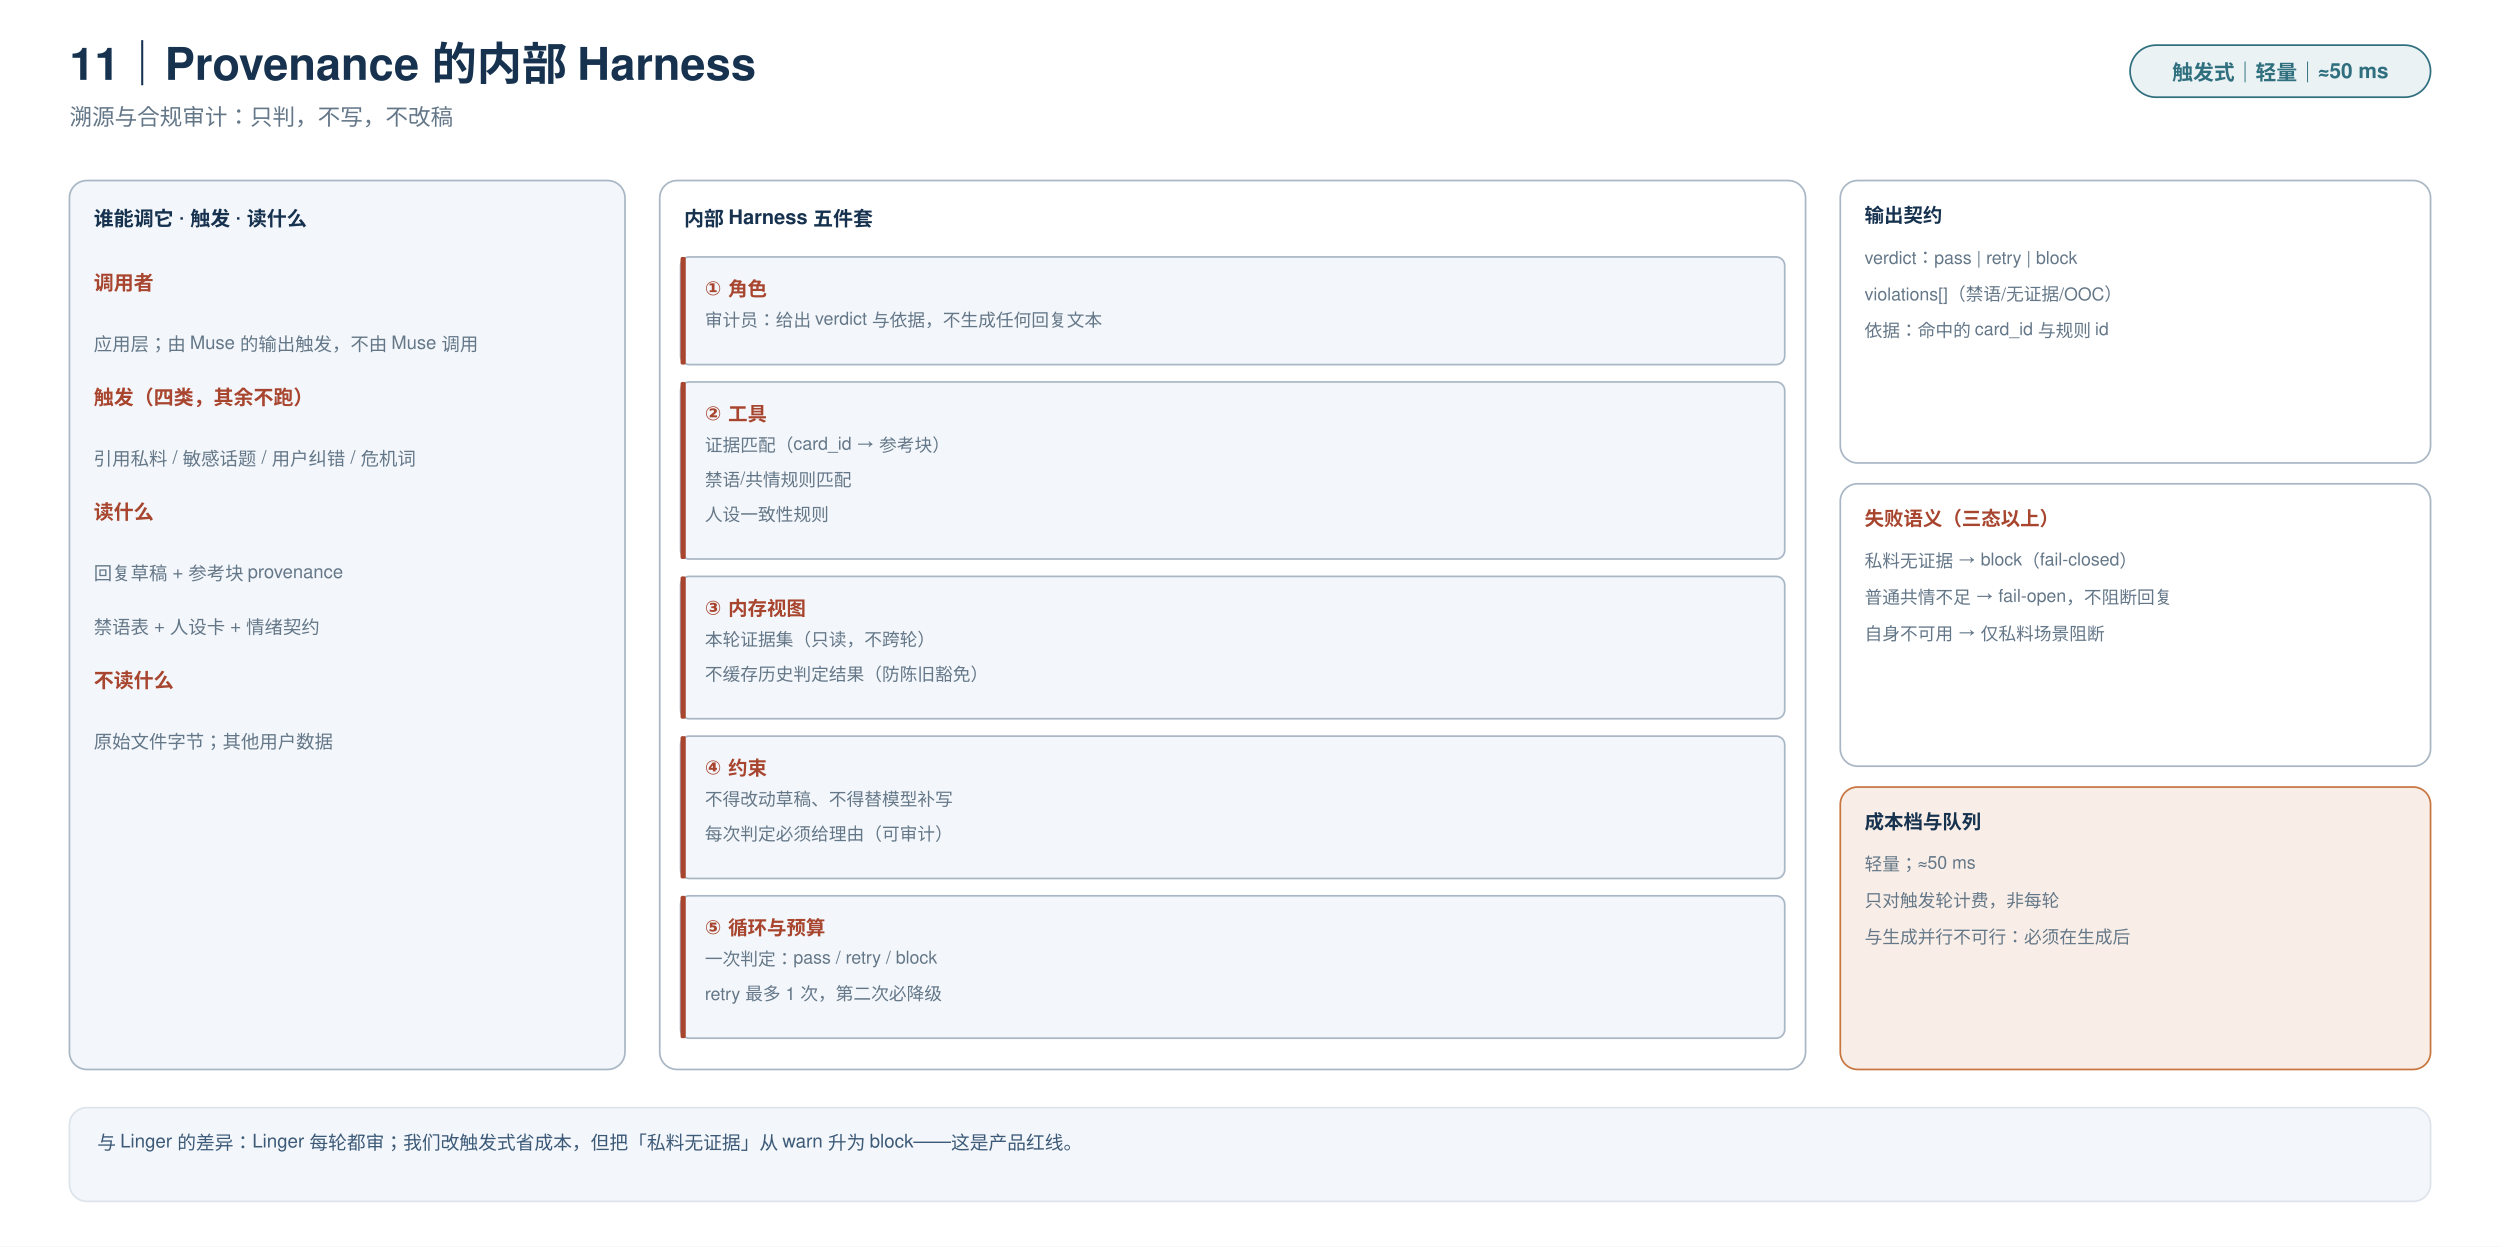
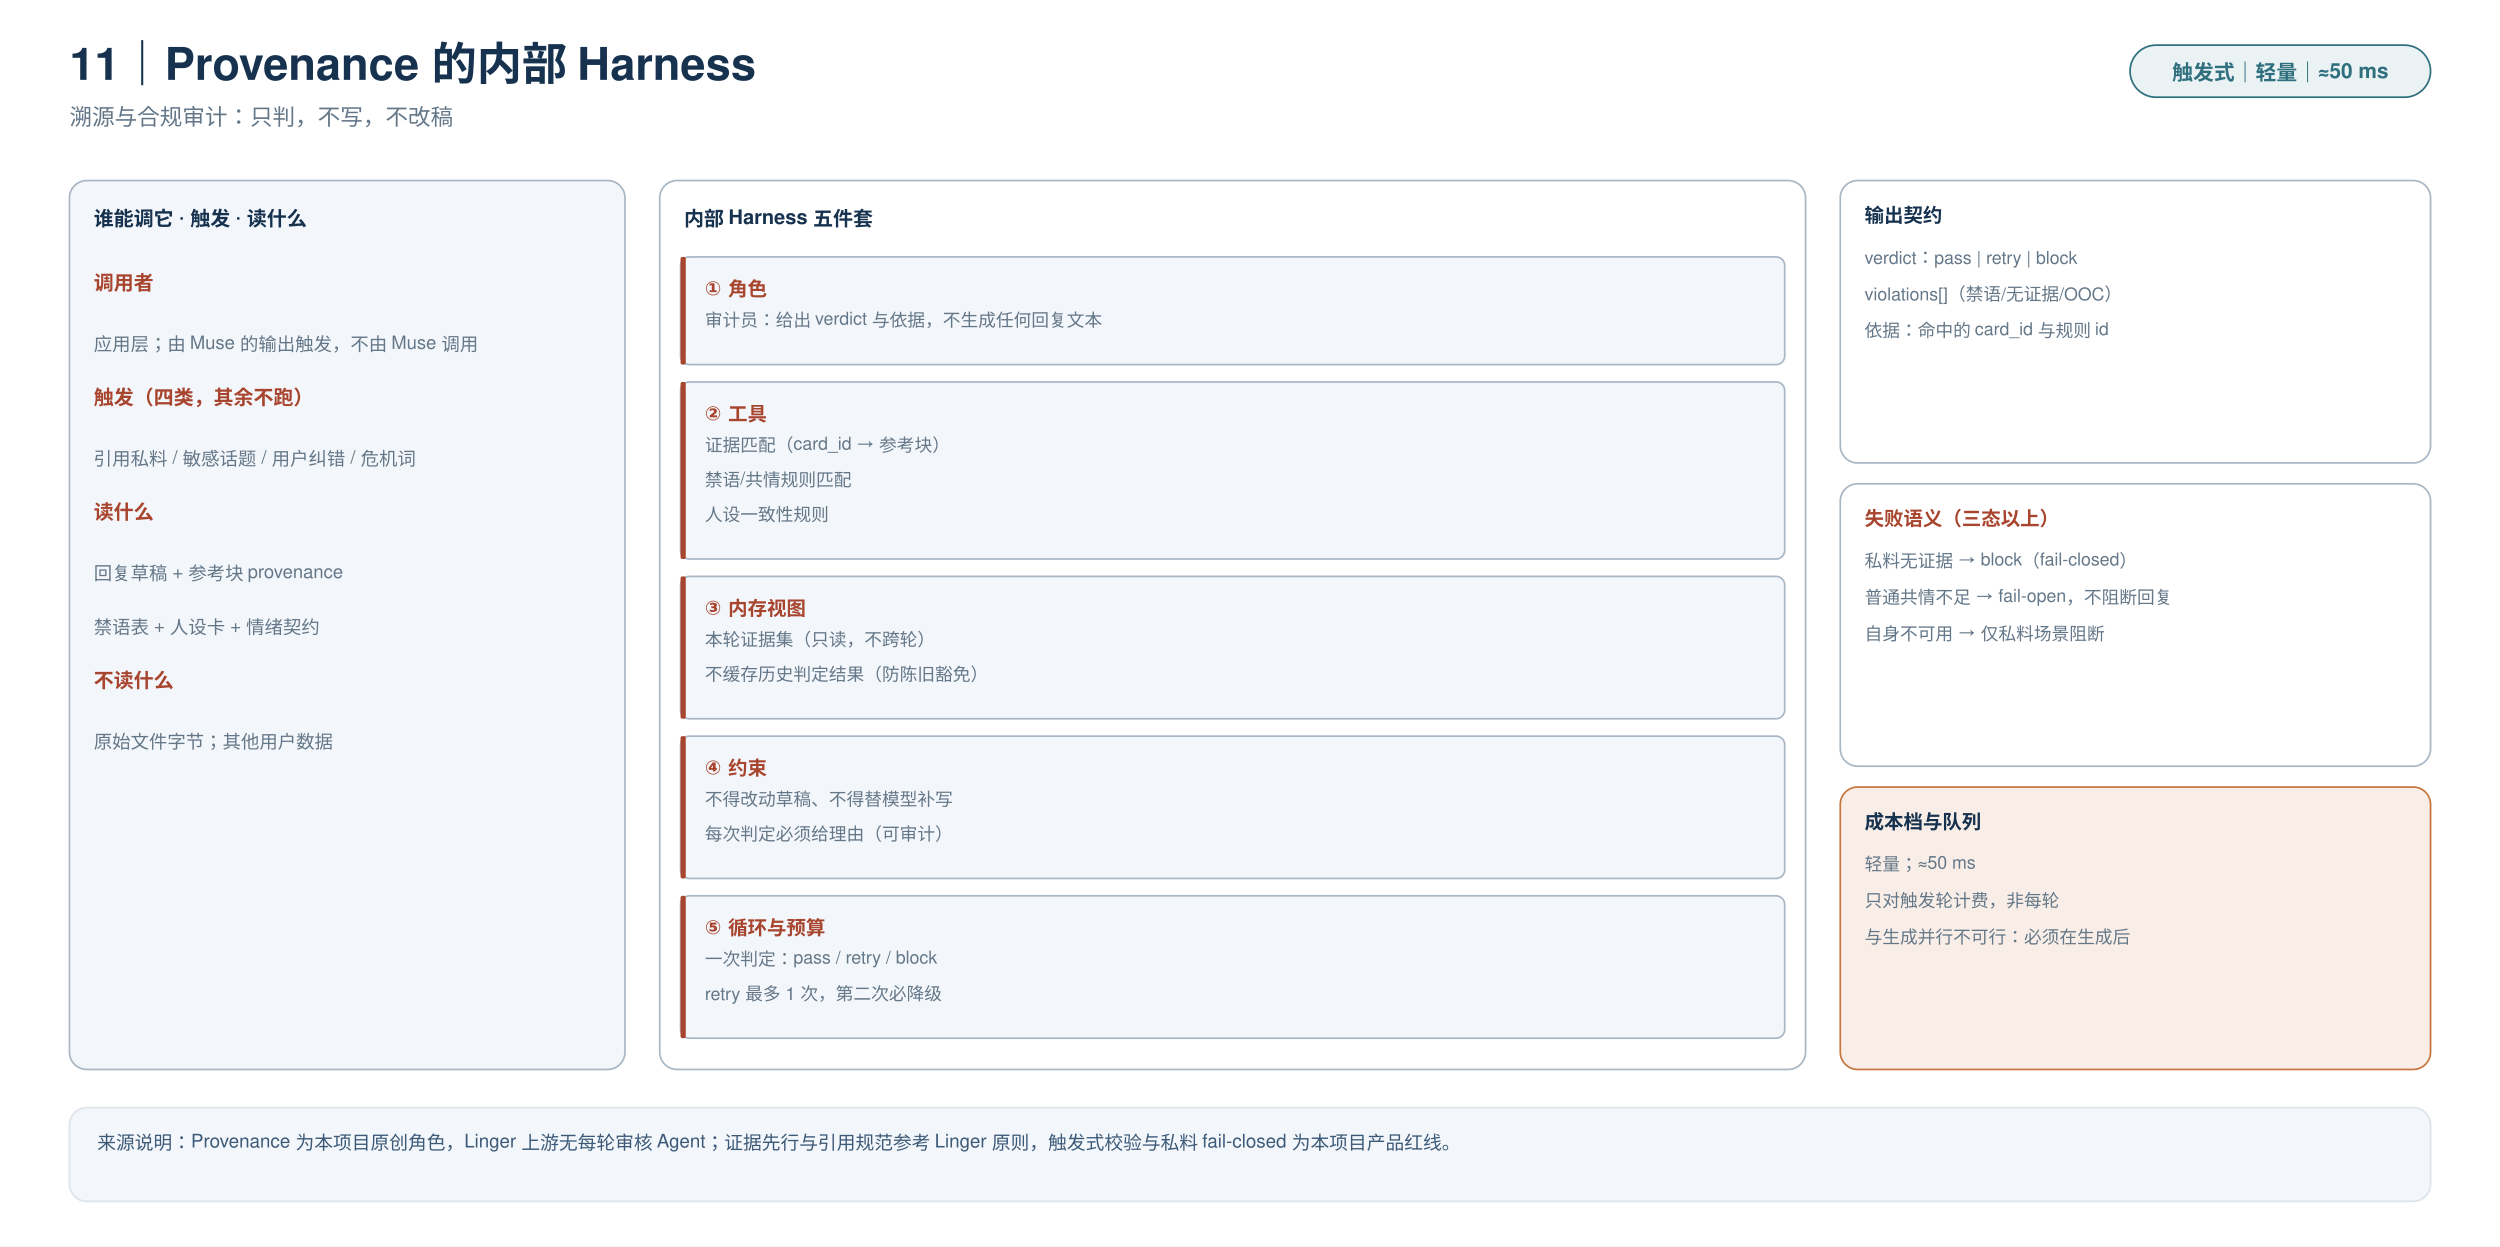
<svg xmlns="http://www.w3.org/2000/svg" width="1440" height="718" viewBox="0 0 1440 718">
  <defs>
    <marker id="ah-ink" markerWidth="9" markerHeight="9" refX="7.5" refY="4" orient="auto">
      <path d="M0,0 L8,4 L0,8 z" fill="#16324F" />
    </marker>
    <marker id="ah-teal" markerWidth="9" markerHeight="9" refX="7.5" refY="4" orient="auto">
      <path d="M0,0 L8,4 L0,8 z" fill="#2F6F7E" />
    </marker>
    <marker id="ah-warm" markerWidth="9" markerHeight="9" refX="7.5" refY="4" orient="auto">
      <path d="M0,0 L8,4 L0,8 z" fill="#C7763F" />
    </marker>
    <marker id="ah-gray" markerWidth="9" markerHeight="9" refX="7.5" refY="4" orient="auto">
      <path d="M0,0 L8,4 L0,8 z" fill="#A9B7C5" />
    </marker>
    <marker id="ah-red" markerWidth="9" markerHeight="9" refX="7.5" refY="4" orient="auto">
      <path d="M0,0 L8,4 L0,8 z" fill="#A8452F" />
    </marker>
  </defs>
  <rect width="1440" height="718" fill="#FFFFFF" />
  <text x="40" y="46" font-family="'PingFang SC','Hiragino Sans GB','Heiti SC','Microsoft YaHei',Helvetica,Arial,sans-serif" font-size="26" font-weight="600" fill="#16324F" text-anchor="start" letter-spacing="0">11｜Provenance 的内部 Harness</text>
  <text x="40" y="72" font-family="'PingFang SC','Hiragino Sans GB','Heiti SC','Microsoft YaHei',Helvetica,Arial,sans-serif" font-size="13" font-weight="normal" fill="#647788" text-anchor="start" letter-spacing="0">溯源与合规审计：只判，不写，不改稿</text>
  <rect x="1226.92" y="26" width="173.08" height="30" rx="15" fill="#EAF2F4" stroke="#2F6F7E" stroke-width="1" opacity="1" />
  <text x="1313.46" y="46" font-family="'PingFang SC','Hiragino Sans GB','Heiti SC','Microsoft YaHei',Helvetica,Arial,sans-serif" font-size="12" font-weight="600" fill="#2F6F7E" text-anchor="middle" letter-spacing="0">触发式｜轻量｜≈50 ms</text>
  <rect x="40" y="104" width="320" height="512" rx="10" fill="#F3F6FA" stroke="#A9B7C5" stroke-width="1" opacity="1" />
  <text x="54" y="130" font-family="'PingFang SC','Hiragino Sans GB','Heiti SC','Microsoft YaHei',Helvetica,Arial,sans-serif" font-size="11.5" font-weight="600" fill="#16324F" text-anchor="start" letter-spacing="0">谁能调它 · 触发 · 读什么</text>
  <text x="54" y="167" font-family="'PingFang SC','Hiragino Sans GB','Heiti SC','Microsoft YaHei',Helvetica,Arial,sans-serif" font-size="11.5" font-weight="600" fill="#A8452F" text-anchor="start" letter-spacing="0">调用者</text>
  <text x="54" y="202" font-family="'PingFang SC','Hiragino Sans GB','Heiti SC','Microsoft YaHei',Helvetica,Arial,sans-serif" font-size="10.6" font-weight="normal" fill="#647788" text-anchor="start" letter-spacing="0">应用层；由 Muse 的输出触发，不由 Muse 调用</text>
  <text x="54" y="233" font-family="'PingFang SC','Hiragino Sans GB','Heiti SC','Microsoft YaHei',Helvetica,Arial,sans-serif" font-size="11.5" font-weight="600" fill="#A8452F" text-anchor="start" letter-spacing="0">触发（四类，其余不跑）</text>
  <text x="54" y="268" font-family="'PingFang SC','Hiragino Sans GB','Heiti SC','Microsoft YaHei',Helvetica,Arial,sans-serif" font-size="10.6" font-weight="normal" fill="#647788" text-anchor="start" letter-spacing="0">引用私料 / 敏感话题 / 用户纠错 / 危机词</text>
  <text x="54" y="299" font-family="'PingFang SC','Hiragino Sans GB','Heiti SC','Microsoft YaHei',Helvetica,Arial,sans-serif" font-size="11.5" font-weight="600" fill="#A8452F" text-anchor="start" letter-spacing="0">读什么</text>
  <text x="54" y="334" font-family="'PingFang SC','Hiragino Sans GB','Heiti SC','Microsoft YaHei',Helvetica,Arial,sans-serif" font-size="10.6" font-weight="normal" fill="#647788" text-anchor="start" letter-spacing="0">回复草稿 + 参考块 provenance</text>
  <text x="54" y="365" font-family="'PingFang SC','Hiragino Sans GB','Heiti SC','Microsoft YaHei',Helvetica,Arial,sans-serif" font-size="10.6" font-weight="normal" fill="#647788" text-anchor="start" letter-spacing="0">禁语表 + 人设卡 + 情绪契约</text>
  <text x="54" y="396" font-family="'PingFang SC','Hiragino Sans GB','Heiti SC','Microsoft YaHei',Helvetica,Arial,sans-serif" font-size="11.5" font-weight="600" fill="#A8452F" text-anchor="start" letter-spacing="0">不读什么</text>
  <text x="54" y="431" font-family="'PingFang SC','Hiragino Sans GB','Heiti SC','Microsoft YaHei',Helvetica,Arial,sans-serif" font-size="10.6" font-weight="normal" fill="#647788" text-anchor="start" letter-spacing="0">原始文件字节；其他用户数据</text>
  <rect x="380" y="104" width="660" height="512" rx="10" fill="#FFFFFF" stroke="#A9B7C5" stroke-width="1" opacity="1" />
  <text x="394" y="130" font-family="'PingFang SC','Hiragino Sans GB','Heiti SC','Microsoft YaHei',Helvetica,Arial,sans-serif" font-size="11.5" font-weight="600" fill="#16324F" text-anchor="start" letter-spacing="0">内部 Harness 五件套</text>
  <rect x="392" y="148" width="636" height="62" rx="5" fill="#F3F6FA" stroke="#A9B7C5" stroke-width="1" opacity="1" />
  <rect x="392" y="148" width="3" height="62" rx="1" fill="#A8452F" stroke="#A8452F" stroke-width="0" opacity="1" />
  <text x="406" y="170" font-family="'PingFang SC','Hiragino Sans GB','Heiti SC','Microsoft YaHei',Helvetica,Arial,sans-serif" font-size="11.2" font-weight="600" fill="#A8452F" text-anchor="start" letter-spacing="0">① 角色</text>
  <text x="406" y="188" font-family="'PingFang SC','Hiragino Sans GB','Heiti SC','Microsoft YaHei',Helvetica,Arial,sans-serif" font-size="10.2" font-weight="normal" fill="#647788" text-anchor="start" letter-spacing="0">审计员：给出 verdict 与依据，不生成任何回复文本</text>
  <rect x="392" y="220.0" width="636" height="102" rx="5" fill="#F3F6FA" stroke="#A9B7C5" stroke-width="1" opacity="1" />
  <rect x="392" y="220.0" width="3" height="102" rx="1" fill="#A8452F" stroke="#A8452F" stroke-width="0" opacity="1" />
  <text x="406" y="242.0" font-family="'PingFang SC','Hiragino Sans GB','Heiti SC','Microsoft YaHei',Helvetica,Arial,sans-serif" font-size="11.2" font-weight="600" fill="#A8452F" text-anchor="start" letter-spacing="0">② 工具</text>
  <text x="406" y="260.0" font-family="'PingFang SC','Hiragino Sans GB','Heiti SC','Microsoft YaHei',Helvetica,Arial,sans-serif" font-size="10.2" font-weight="normal" fill="#647788" text-anchor="start" letter-spacing="0">证据匹配（card_id → 参考块）</text>
  <text x="406" y="280.0" font-family="'PingFang SC','Hiragino Sans GB','Heiti SC','Microsoft YaHei',Helvetica,Arial,sans-serif" font-size="10.2" font-weight="normal" fill="#647788" text-anchor="start" letter-spacing="0">禁语/共情规则匹配</text>
  <text x="406" y="300.0" font-family="'PingFang SC','Hiragino Sans GB','Heiti SC','Microsoft YaHei',Helvetica,Arial,sans-serif" font-size="10.2" font-weight="normal" fill="#647788" text-anchor="start" letter-spacing="0">人设一致性规则</text>
  <rect x="392" y="332.0" width="636" height="82" rx="5" fill="#F3F6FA" stroke="#A9B7C5" stroke-width="1" opacity="1" />
  <rect x="392" y="332.0" width="3" height="82" rx="1" fill="#A8452F" stroke="#A8452F" stroke-width="0" opacity="1" />
  <text x="406" y="354.0" font-family="'PingFang SC','Hiragino Sans GB','Heiti SC','Microsoft YaHei',Helvetica,Arial,sans-serif" font-size="11.2" font-weight="600" fill="#A8452F" text-anchor="start" letter-spacing="0">③ 内存视图</text>
  <text x="406" y="372.0" font-family="'PingFang SC','Hiragino Sans GB','Heiti SC','Microsoft YaHei',Helvetica,Arial,sans-serif" font-size="10.2" font-weight="normal" fill="#647788" text-anchor="start" letter-spacing="0">本轮证据集（只读，不跨轮）</text>
  <text x="406" y="392.0" font-family="'PingFang SC','Hiragino Sans GB','Heiti SC','Microsoft YaHei',Helvetica,Arial,sans-serif" font-size="10.2" font-weight="normal" fill="#647788" text-anchor="start" letter-spacing="0">不缓存历史判定结果（防陈旧豁免）</text>
  <rect x="392" y="424.0" width="636" height="82" rx="5" fill="#F3F6FA" stroke="#A9B7C5" stroke-width="1" opacity="1" />
  <rect x="392" y="424.0" width="3" height="82" rx="1" fill="#A8452F" stroke="#A8452F" stroke-width="0" opacity="1" />
  <text x="406" y="446.0" font-family="'PingFang SC','Hiragino Sans GB','Heiti SC','Microsoft YaHei',Helvetica,Arial,sans-serif" font-size="11.2" font-weight="600" fill="#A8452F" text-anchor="start" letter-spacing="0">④ 约束</text>
  <text x="406" y="464.0" font-family="'PingFang SC','Hiragino Sans GB','Heiti SC','Microsoft YaHei',Helvetica,Arial,sans-serif" font-size="10.2" font-weight="normal" fill="#647788" text-anchor="start" letter-spacing="0">不得改动草稿、不得替模型补写</text>
  <text x="406" y="484.0" font-family="'PingFang SC','Hiragino Sans GB','Heiti SC','Microsoft YaHei',Helvetica,Arial,sans-serif" font-size="10.2" font-weight="normal" fill="#647788" text-anchor="start" letter-spacing="0">每次判定必须给理由（可审计）</text>
  <rect x="392" y="516.0" width="636" height="82" rx="5" fill="#F3F6FA" stroke="#A9B7C5" stroke-width="1" opacity="1" />
  <rect x="392" y="516.0" width="3" height="82" rx="1" fill="#A8452F" stroke="#A8452F" stroke-width="0" opacity="1" />
  <text x="406" y="538.0" font-family="'PingFang SC','Hiragino Sans GB','Heiti SC','Microsoft YaHei',Helvetica,Arial,sans-serif" font-size="11.2" font-weight="600" fill="#A8452F" text-anchor="start" letter-spacing="0">⑤ 循环与预算</text>
  <text x="406" y="556.0" font-family="'PingFang SC','Hiragino Sans GB','Heiti SC','Microsoft YaHei',Helvetica,Arial,sans-serif" font-size="10.2" font-weight="normal" fill="#647788" text-anchor="start" letter-spacing="0">一次判定：pass / retry / block</text>
  <text x="406" y="576.0" font-family="'PingFang SC','Hiragino Sans GB','Heiti SC','Microsoft YaHei',Helvetica,Arial,sans-serif" font-size="10.2" font-weight="normal" fill="#647788" text-anchor="start" letter-spacing="0">retry 最多 1 次，第二次必降级</text>
  <rect x="1060" y="104" width="340" height="162.667" rx="10" fill="#FFFFFF" stroke="#A9B7C5" stroke-width="1" opacity="1" />
  <text x="1074" y="128" font-family="'PingFang SC','Hiragino Sans GB','Heiti SC','Microsoft YaHei',Helvetica,Arial,sans-serif" font-size="11.2" font-weight="600" fill="#16324F" text-anchor="start" letter-spacing="0">输出契约</text>
  <text x="1074" y="152" font-family="'PingFang SC','Hiragino Sans GB','Heiti SC','Microsoft YaHei',Helvetica,Arial,sans-serif" font-size="10.2" font-weight="normal" fill="#647788" text-anchor="start" letter-spacing="0">verdict：pass | retry | block</text>
  <text x="1074" y="173" font-family="'PingFang SC','Hiragino Sans GB','Heiti SC','Microsoft YaHei',Helvetica,Arial,sans-serif" font-size="10.2" font-weight="normal" fill="#647788" text-anchor="start" letter-spacing="0">violations[]（禁语/无证据/OOC）</text>
  <text x="1074" y="194" font-family="'PingFang SC','Hiragino Sans GB','Heiti SC','Microsoft YaHei',Helvetica,Arial,sans-serif" font-size="10.2" font-weight="normal" fill="#647788" text-anchor="start" letter-spacing="0">依据：命中的 card_id 与规则 id</text>
  <rect x="1060" y="278.667" width="340" height="162.667" rx="10" fill="#FFFFFF" stroke="#A9B7C5" stroke-width="1" opacity="1" />
  <text x="1074" y="302.667" font-family="'PingFang SC','Hiragino Sans GB','Heiti SC','Microsoft YaHei',Helvetica,Arial,sans-serif" font-size="11.2" font-weight="600" fill="#A8452F" text-anchor="start" letter-spacing="0">失败语义（三态以上）</text>
  <text x="1074" y="326.667" font-family="'PingFang SC','Hiragino Sans GB','Heiti SC','Microsoft YaHei',Helvetica,Arial,sans-serif" font-size="10.2" font-weight="normal" fill="#647788" text-anchor="start" letter-spacing="0">私料无证据 → block（fail-closed）</text>
  <text x="1074" y="347.667" font-family="'PingFang SC','Hiragino Sans GB','Heiti SC','Microsoft YaHei',Helvetica,Arial,sans-serif" font-size="10.2" font-weight="normal" fill="#647788" text-anchor="start" letter-spacing="0">普通共情不足 → fail-open，不阻断回复</text>
  <text x="1074" y="368.667" font-family="'PingFang SC','Hiragino Sans GB','Heiti SC','Microsoft YaHei',Helvetica,Arial,sans-serif" font-size="10.2" font-weight="normal" fill="#647788" text-anchor="start" letter-spacing="0">自身不可用 → 仅私料场景阻断</text>
  <rect x="1060" y="453.333" width="340" height="162.667" rx="10" fill="#F8EEE7" stroke="#C7763F" stroke-width="1" opacity="1" />
  <text x="1074" y="477.333" font-family="'PingFang SC','Hiragino Sans GB','Heiti SC','Microsoft YaHei',Helvetica,Arial,sans-serif" font-size="11.2" font-weight="600" fill="#16324F" text-anchor="start" letter-spacing="0">成本档与队列</text>
  <text x="1074" y="501.333" font-family="'PingFang SC','Hiragino Sans GB','Heiti SC','Microsoft YaHei',Helvetica,Arial,sans-serif" font-size="10.2" font-weight="normal" fill="#647788" text-anchor="start" letter-spacing="0">轻量；≈50 ms</text>
  <text x="1074" y="522.333" font-family="'PingFang SC','Hiragino Sans GB','Heiti SC','Microsoft YaHei',Helvetica,Arial,sans-serif" font-size="10.2" font-weight="normal" fill="#647788" text-anchor="start" letter-spacing="0">只对触发轮计费，非每轮</text>
  <text x="1074" y="543.333" font-family="'PingFang SC','Hiragino Sans GB','Heiti SC','Microsoft YaHei',Helvetica,Arial,sans-serif" font-size="10.2" font-weight="normal" fill="#647788" text-anchor="start" letter-spacing="0">与生成并行不可行：必须在生成后</text>
  <rect x="40" y="638" width="1360" height="54" rx="10" fill="#F3F6FA" stroke="#DDE4EB" stroke-width="1" opacity="1" />
-   <text x="56" y="662" font-family="'PingFang SC','Hiragino Sans GB','Heiti SC','Microsoft YaHei',Helvetica,Arial,sans-serif" font-size="10.8" font-weight="normal" fill="#3C5A78" text-anchor="start" letter-spacing="0">与 Linger 的差异：Linger 每轮都审；我们改触发式省成本，但把「私料无证据」从 warn 升为 block——这是产品红线。</text>
+   <text x="56" y="662" font-family="'PingFang SC','Hiragino Sans GB','Heiti SC','Microsoft YaHei',Helvetica,Arial,sans-serif" font-size="10.8" font-weight="normal" fill="#3C5A78" text-anchor="start" letter-spacing="0">来源说明：Provenance 为本项目原创角色，Linger 上游无每轮审核 Agent；证据先行与引用规范参考 Linger 原则，触发式校验与私料 fail-closed 为本项目产品红线。</text>
</svg>
